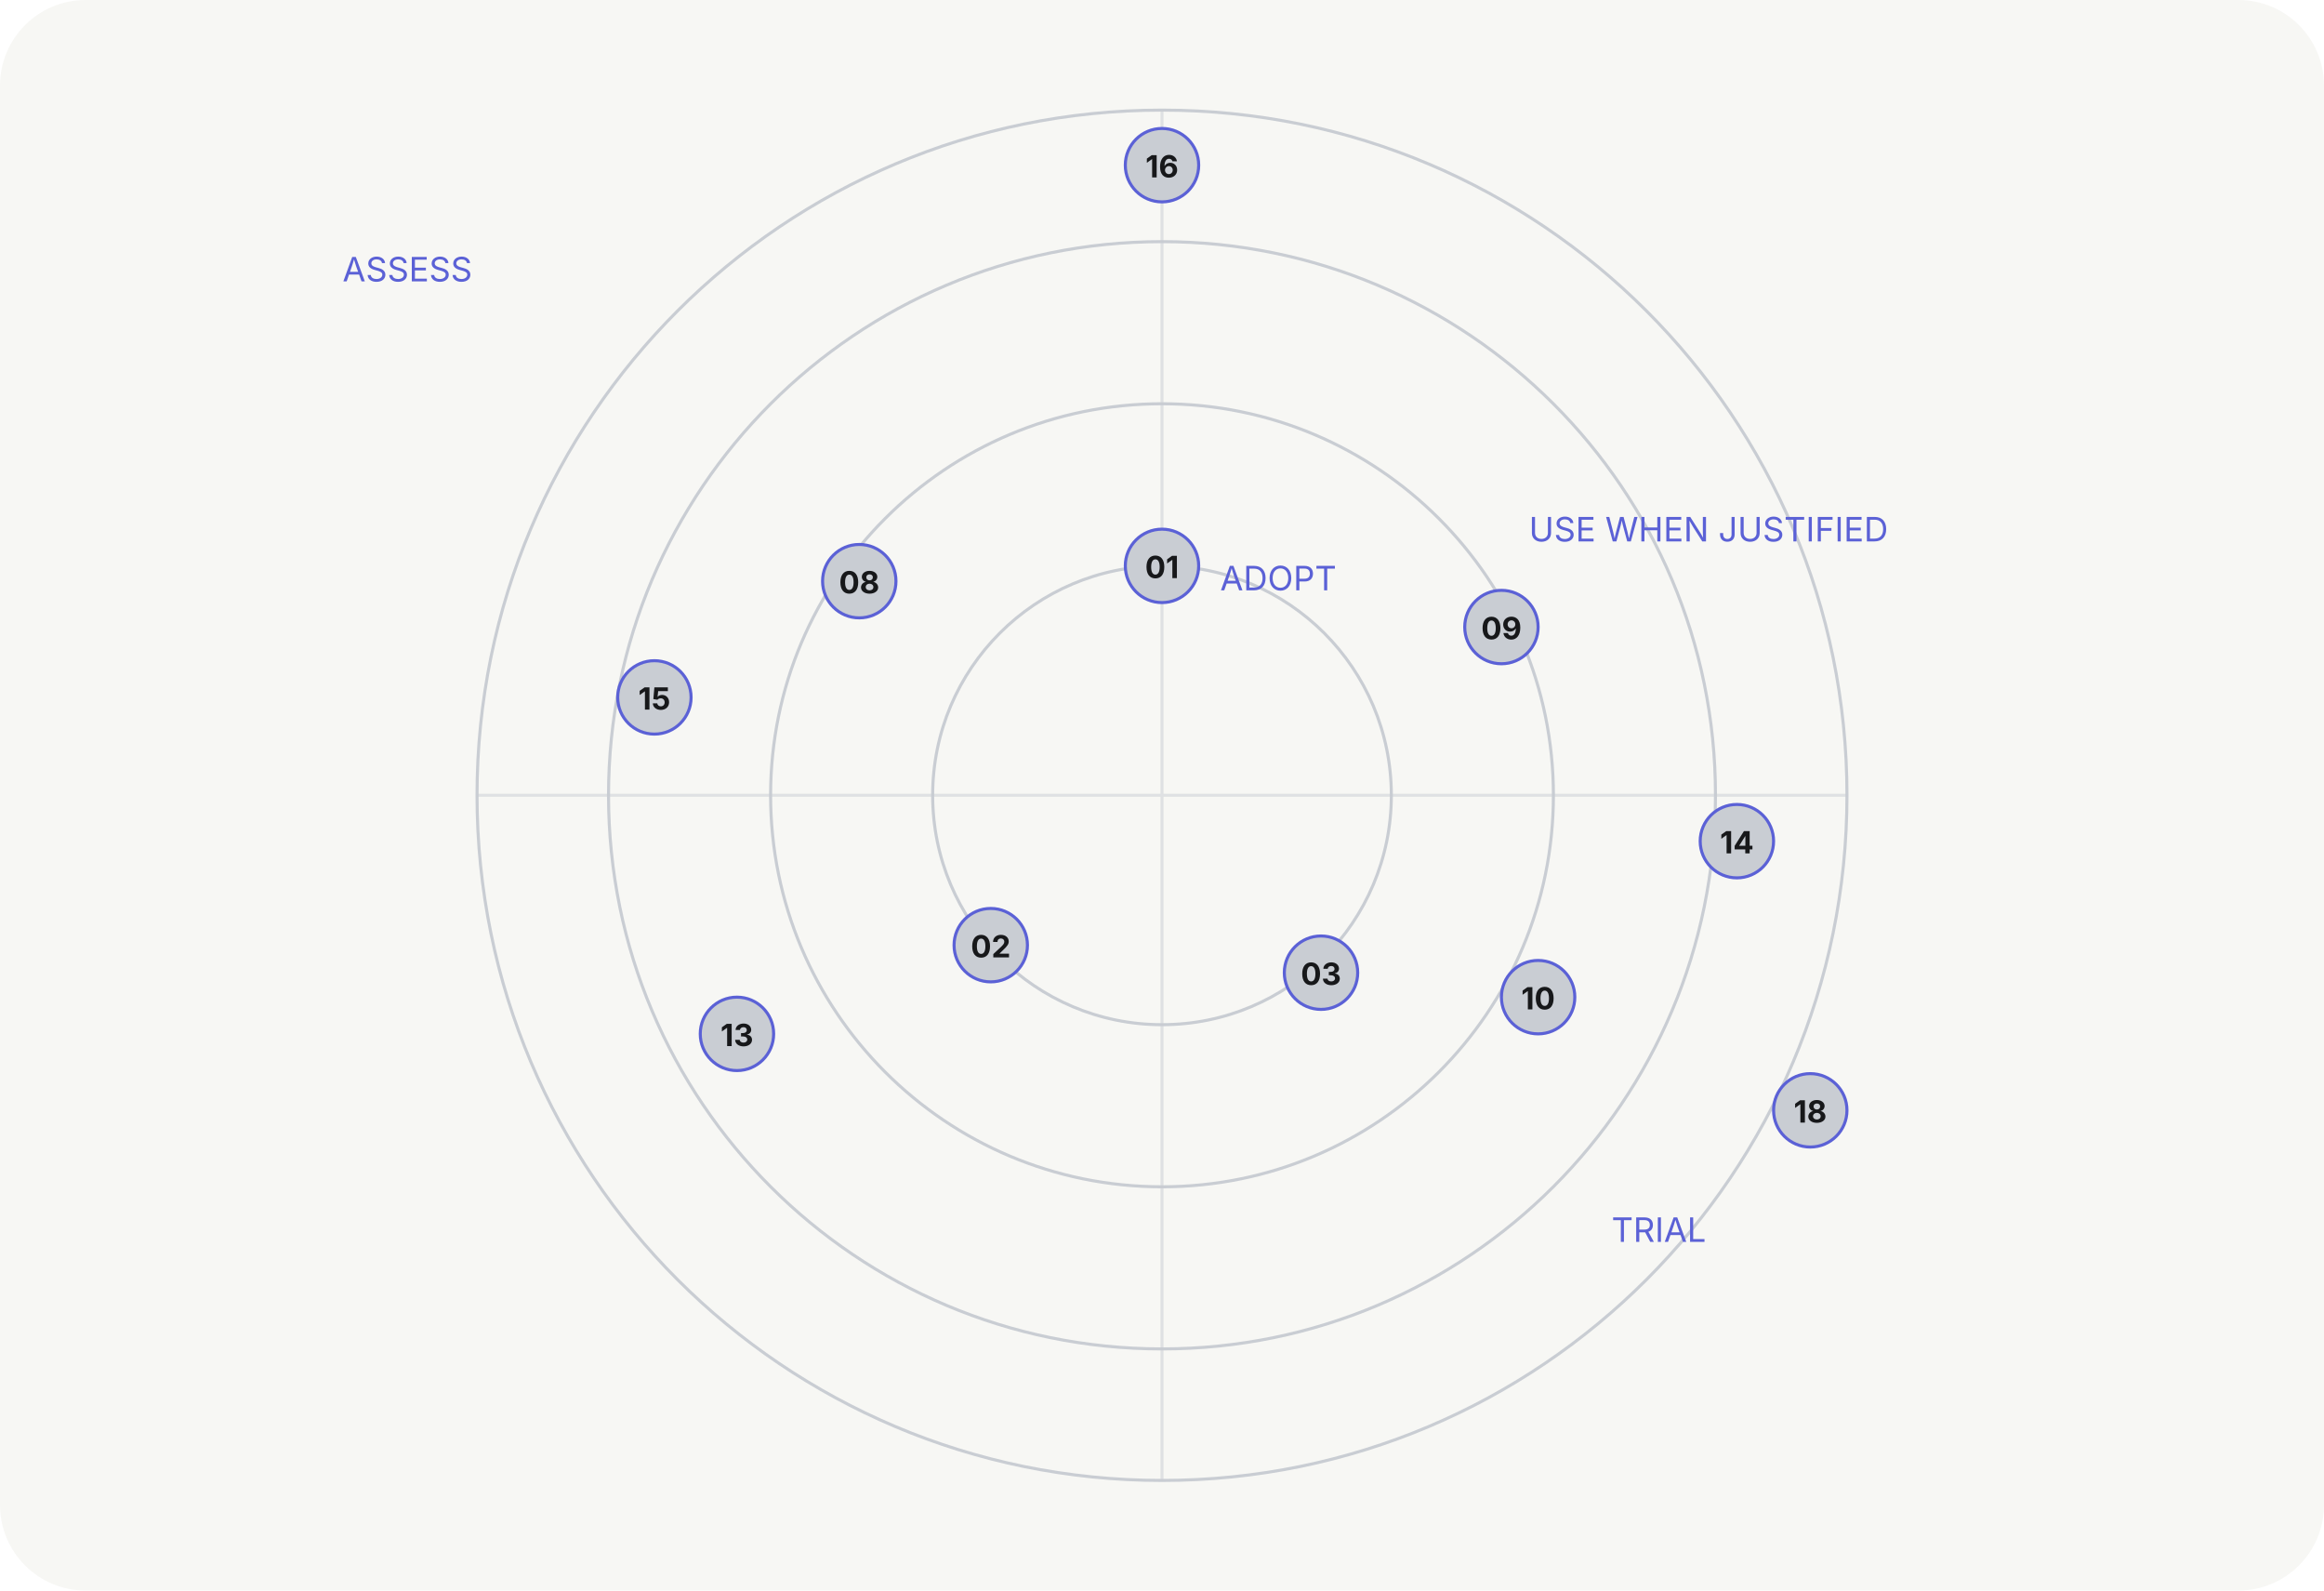
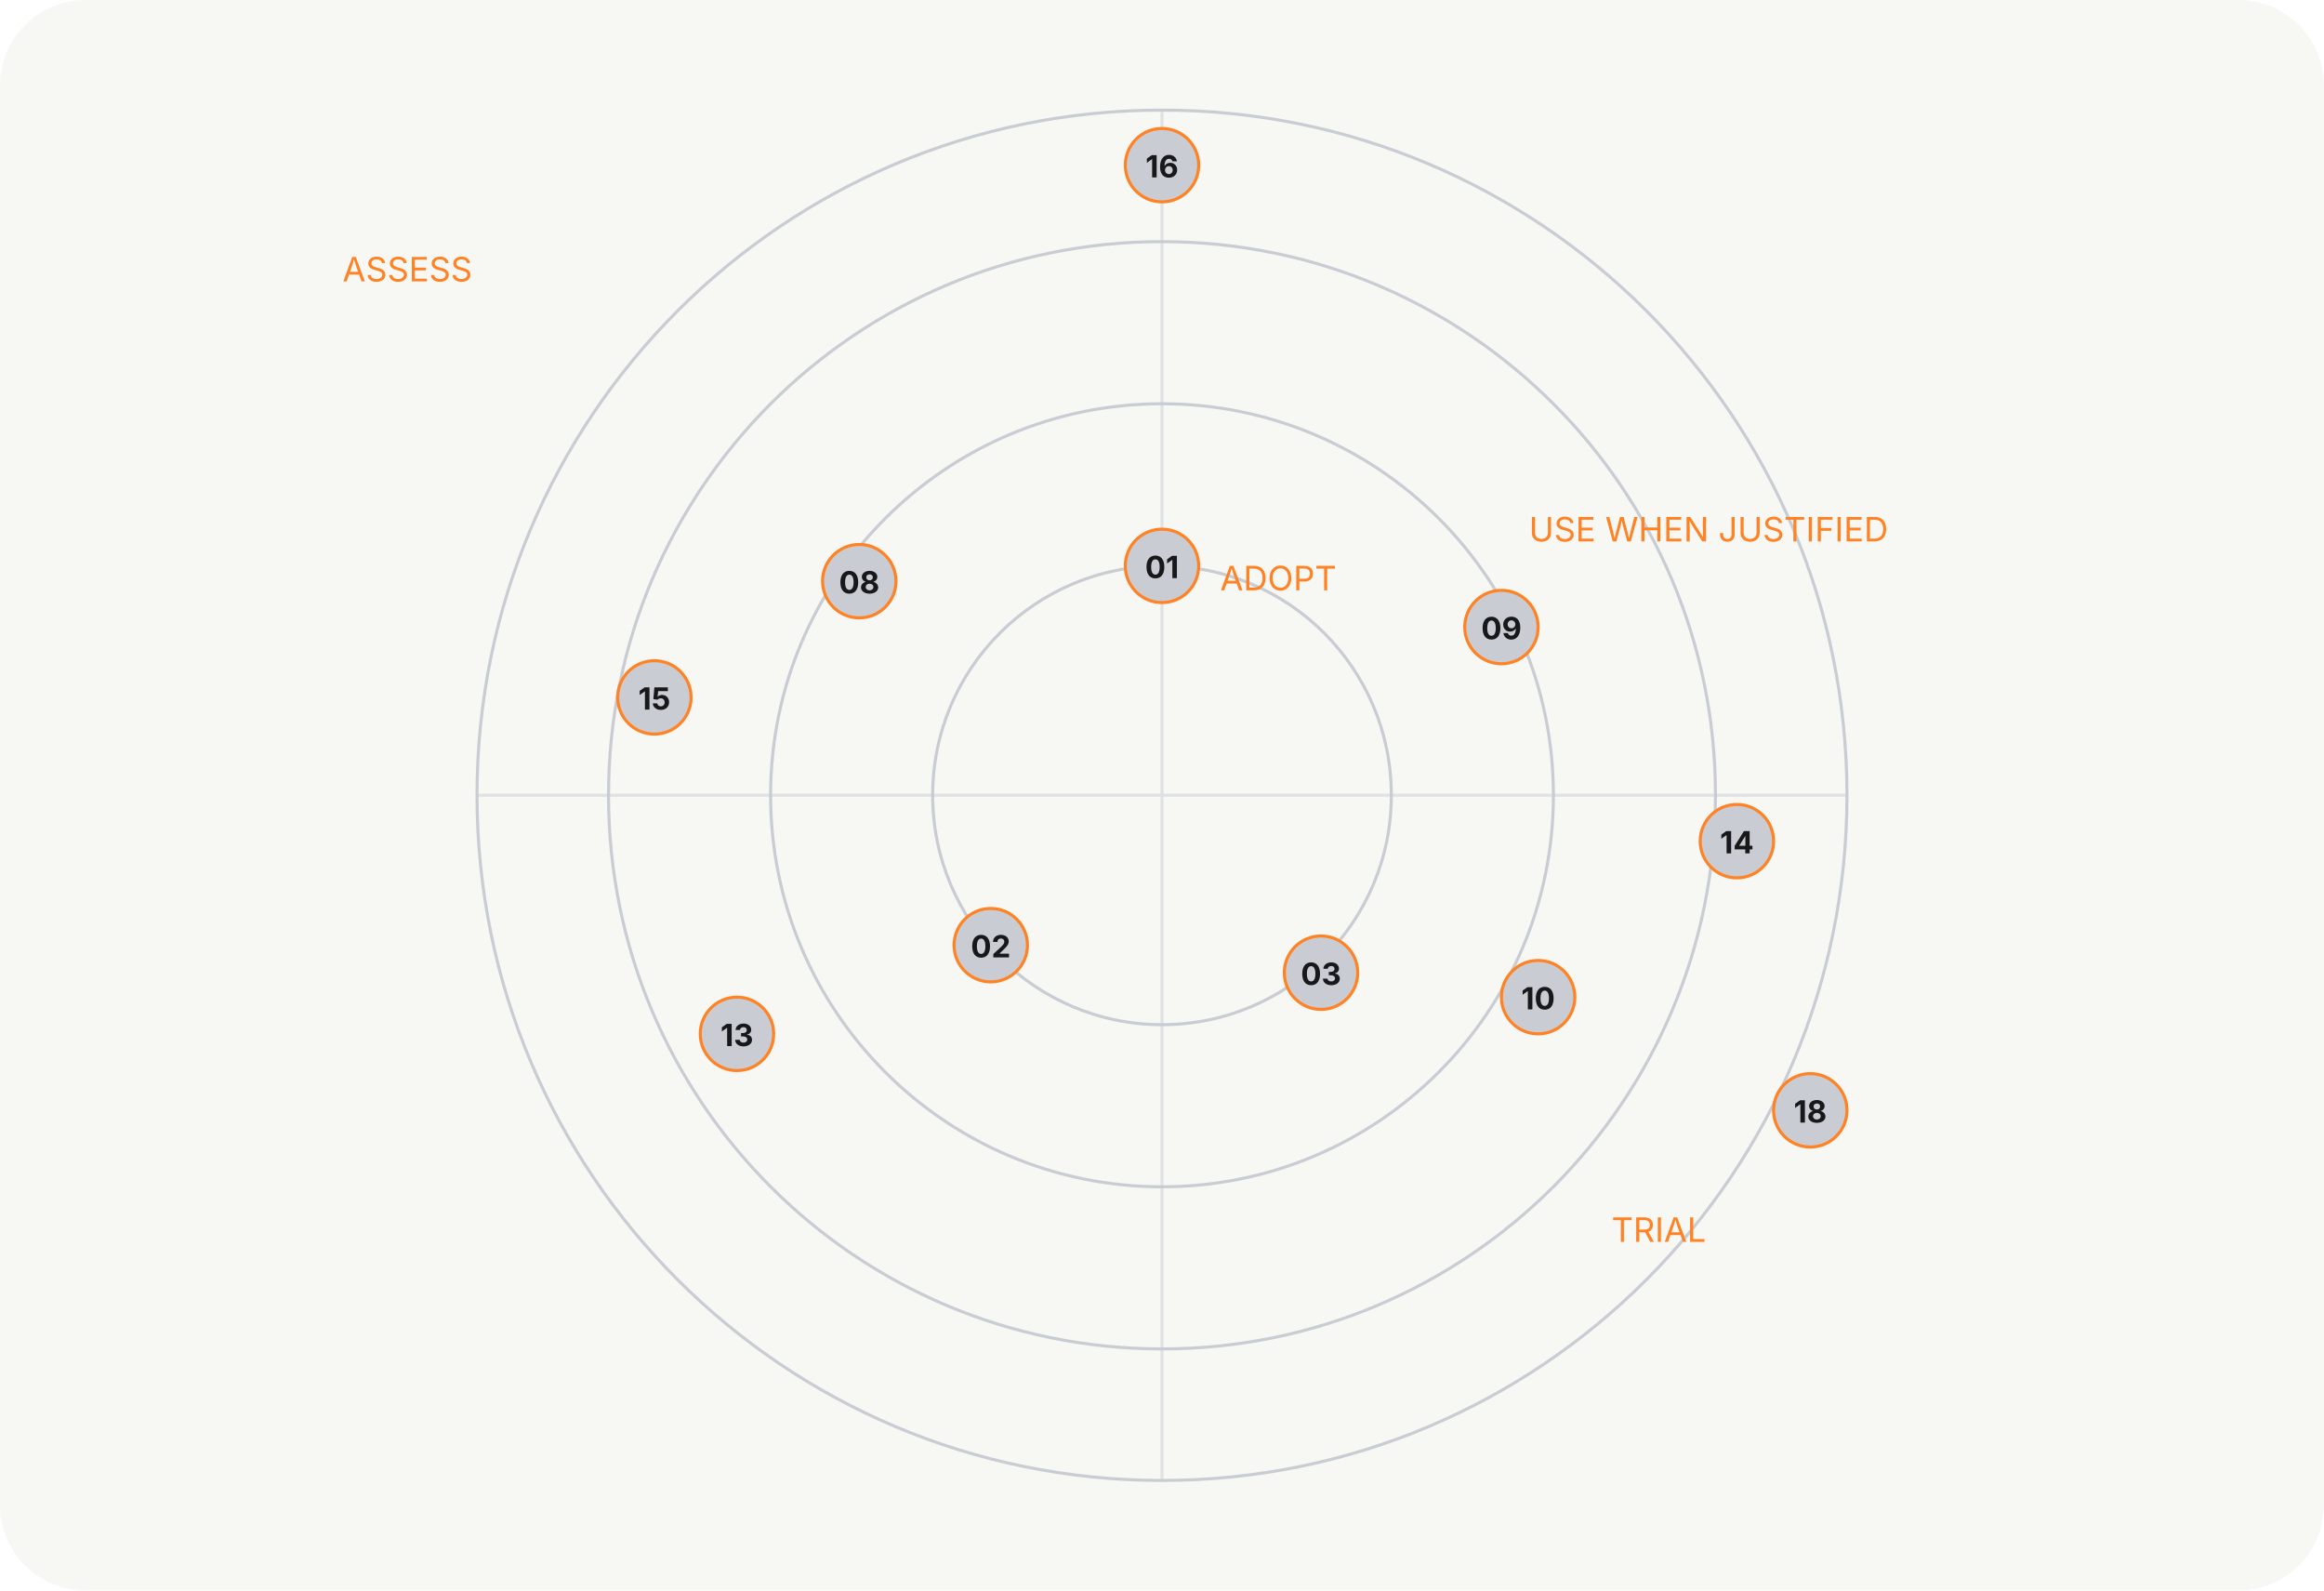
<svg xmlns="http://www.w3.org/2000/svg" viewBox="0 0 760 520" role="img" aria-labelledby="title desc">
  <rect width="760" height="520" rx="28" fill="#f7f7f4" />
  <g transform="translate(380 260)" fill="none" stroke="#c9cdd3">
    <circle r="75" />
    <circle r="128" />
    <circle r="181" />
    <circle r="224" />
    <path d="M-224 0H224M0-224V224" stroke-opacity=".5" />
  </g>
-   <g fill="#c9cdd3" stroke="#5b61d6">
+   <g fill="#c9cdd3" stroke="#ff8225">
    <circle cx="380" cy="185" r="12" />
    <circle cx="324" cy="309" r="12" />
    <circle cx="432" cy="318" r="12" />
    <circle cx="281" cy="190" r="12" />
    <circle cx="491" cy="205" r="12" />
    <circle cx="503" cy="326" r="12" />
    <circle cx="241" cy="338" r="12" />
    <circle cx="568" cy="275" r="12" />
    <circle cx="214" cy="228" r="12" />
    <circle cx="380" cy="54" r="12" />
    <circle cx="592" cy="363" r="12" />
  </g>
  <g fill="#17181a" font-family="Inter,Arial,sans-serif" font-size="10" font-weight="700" text-anchor="middle">
    <text x="380" y="189">01</text>
    <text x="324" y="313">02</text>
    <text x="432" y="322">03</text>
    <text x="281" y="194">08</text>
    <text x="491" y="209">09</text>
    <text x="503" y="330">10</text>
    <text x="241" y="342">13</text>
    <text x="568" y="279">14</text>
    <text x="214" y="232">15</text>
    <text x="380" y="58">16</text>
    <text x="592" y="367">18</text>
  </g>
-   <g fill="#5b61d6" font-family="Inter,Arial,sans-serif" font-size="11">
+   <g fill="#ff8225" font-family="Inter,Arial,sans-serif" font-size="11">
    <text x="399" y="193">ADOPT</text>
    <text x="500" y="177">USE WHEN JUSTIFIED</text>
    <text x="527" y="406">TRIAL</text>
    <text x="112" y="92">ASSESS</text>
  </g>
</svg>
